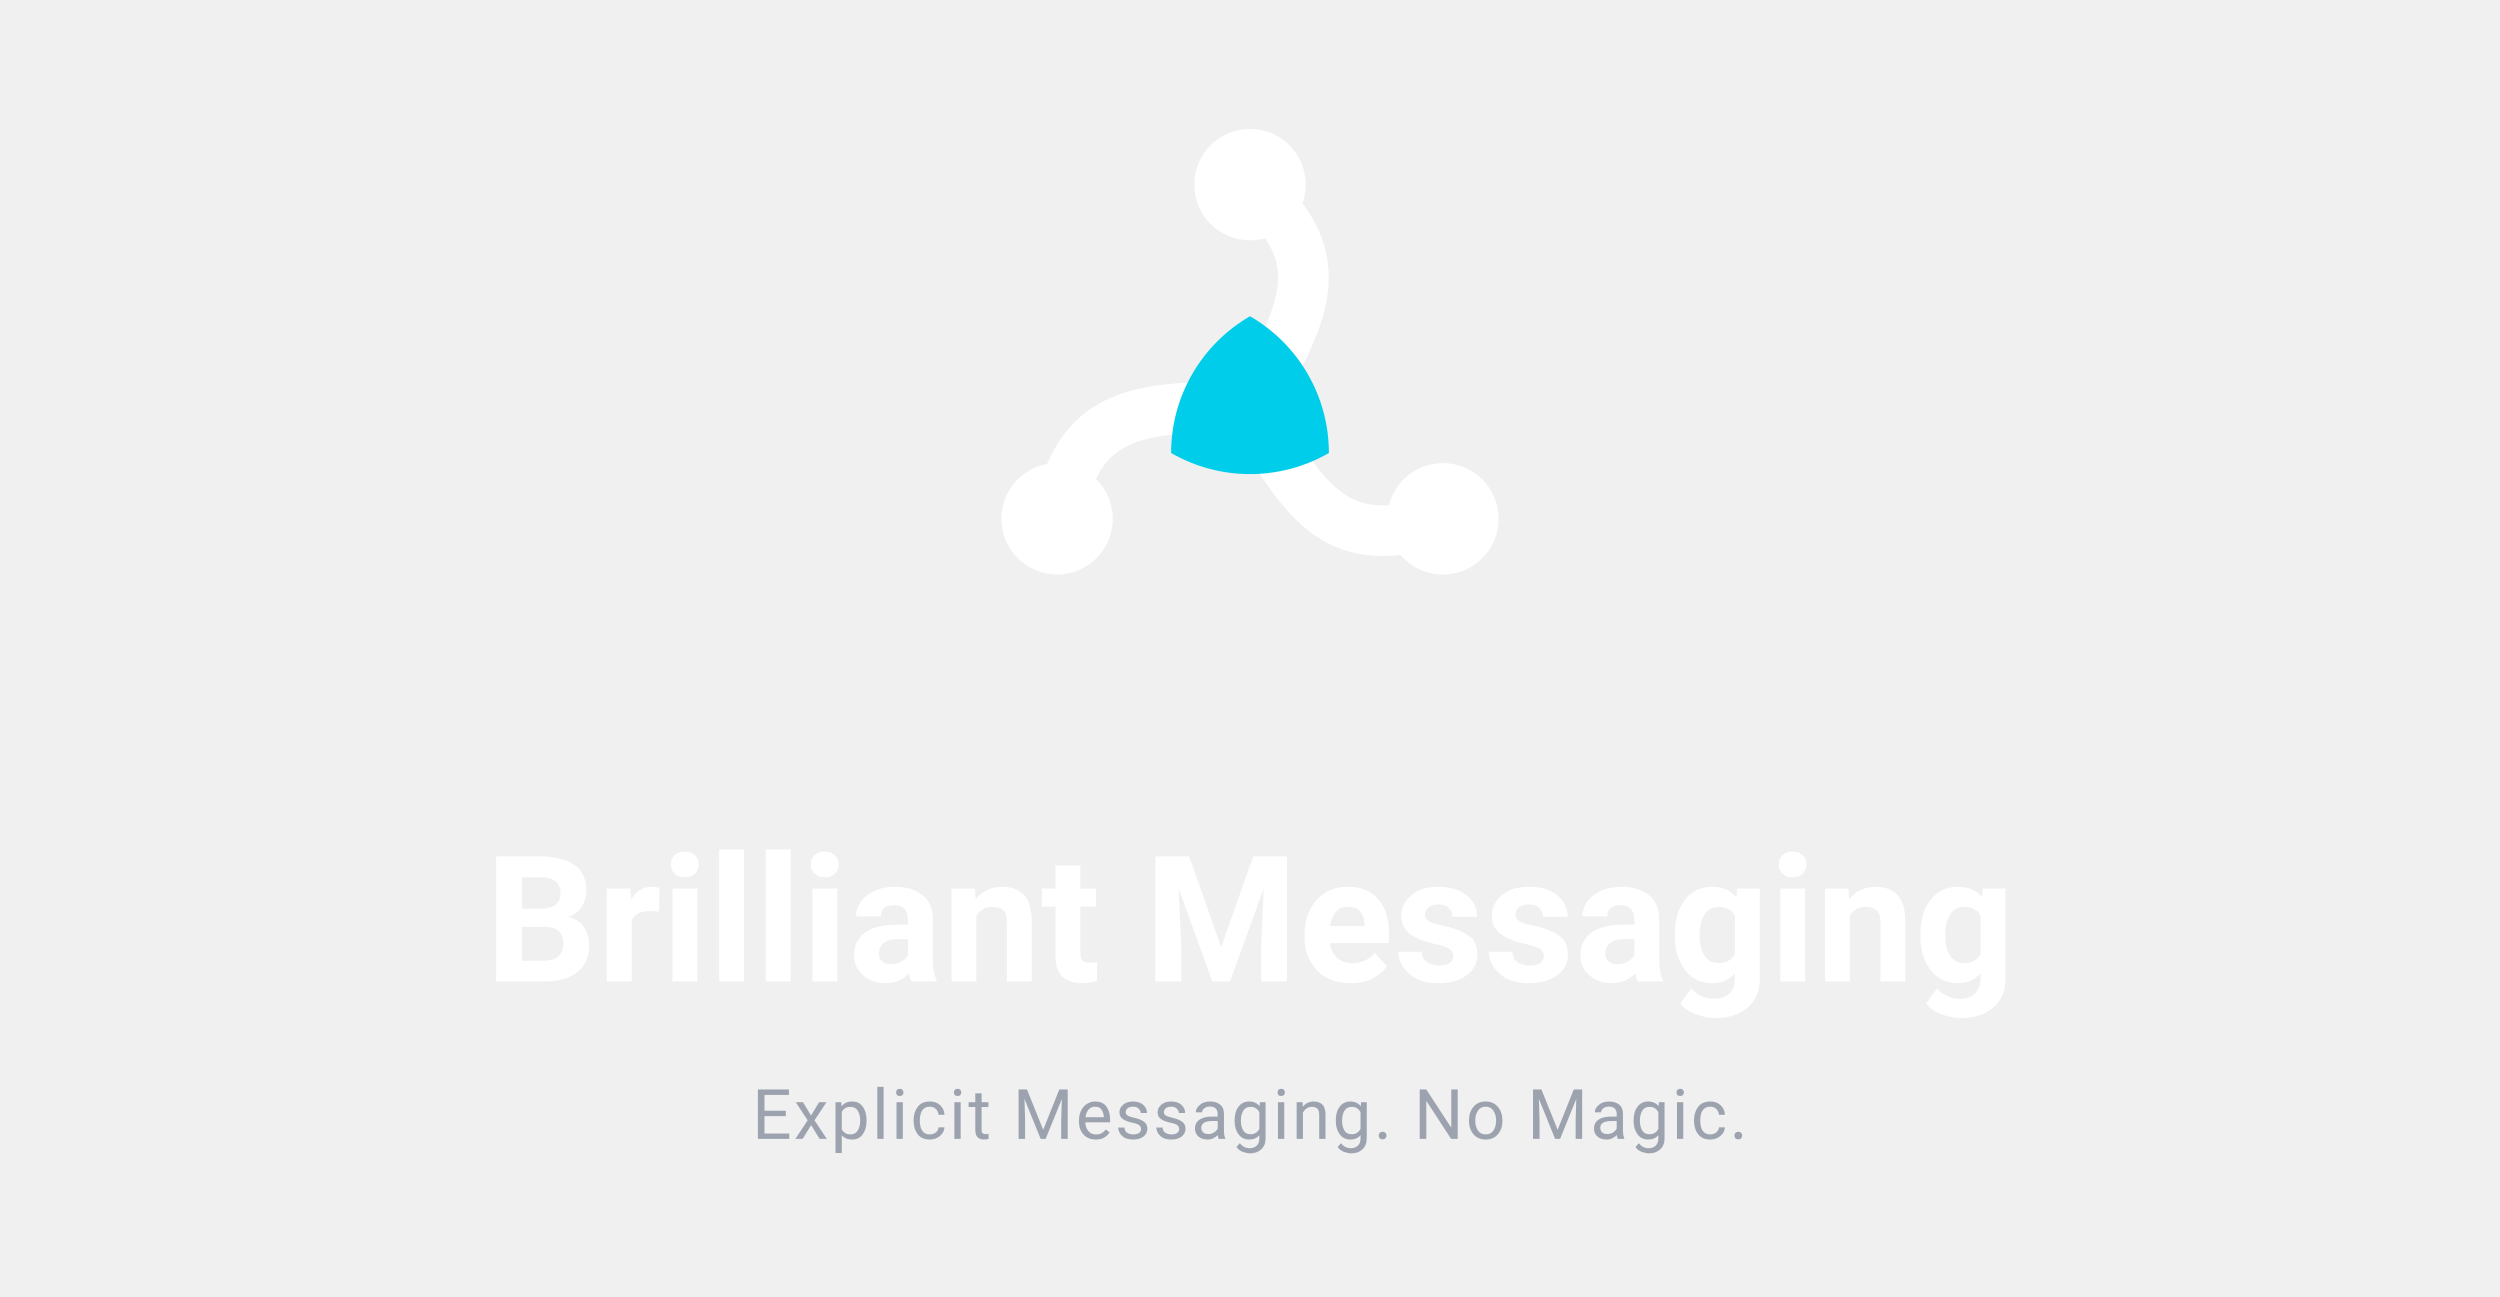
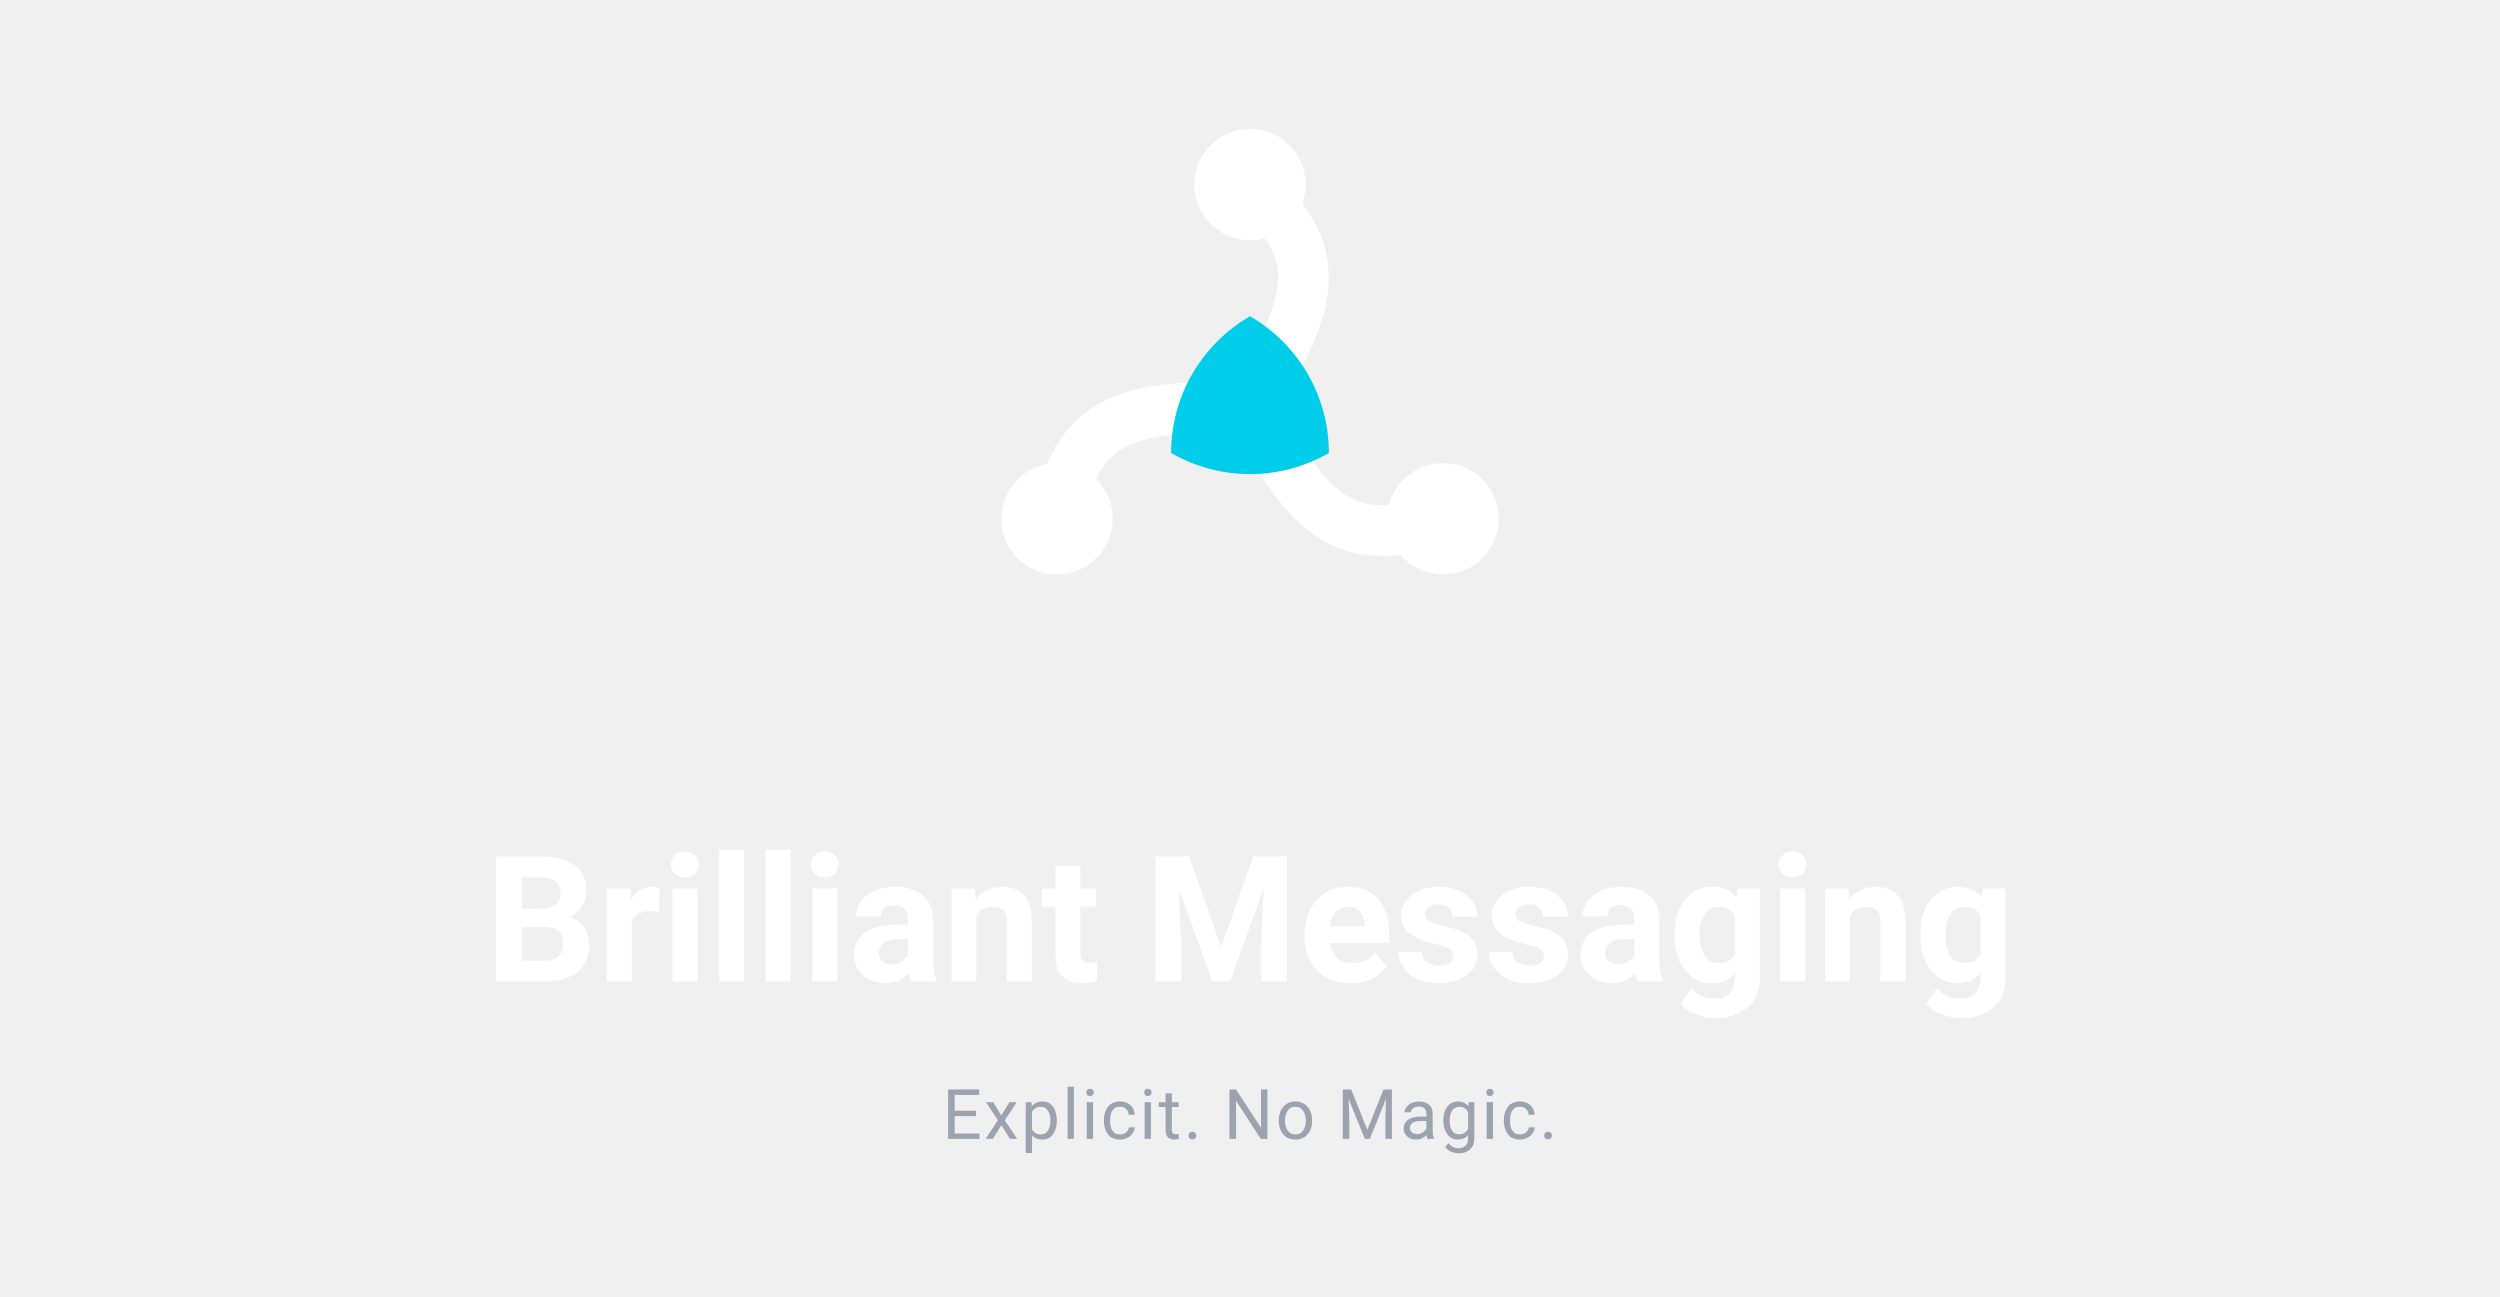
- <svg xmlns="http://www.w3.org/2000/svg" width="540" height="280" viewBox="0 0 540 280" fill="none" font-family="-apple-system, BlinkMacSystemFont, 'Segoe UI', Roboto, Helvetica, Arial, sans-serif" role="img" aria-label="Brilliant Messaging - Explicit Messaging. No Magic.">
+ <svg xmlns="http://www.w3.org/2000/svg" width="540" height="280" viewBox="0 0 540 280" fill="none" font-family="-apple-system, BlinkMacSystemFont, 'Segoe UI', Roboto, Helvetica, Arial, sans-serif" role="img" aria-label="Brilliant Messaging - Explicit. No Magic.">
  <g transform="translate(200,18) scale(2.1875)">
    <g>
      <animateTransform attributeName="transform" type="rotate" from="0 32 32" to="360 32 32" dur="30s" repeatCount="indefinite" />
      <path id="hd-arc-a" d="M32 32 C38 22 40 17 32 10" stroke="#FFFFFF" stroke-width="5" stroke-linecap="round" />
      <path id="hd-arc-b" d="M32 32 C37.66 42.2 40.99 46.43 51.05 43" stroke="#FFFFFF" stroke-width="5" stroke-linecap="round" />
      <path id="hd-arc-c" d="M32 32 C20.34 31.8 15.01 32.57 12.95 43" stroke="#FFFFFF" stroke-width="5" stroke-linecap="round" />
      <path d="M32 23 A15.59 15.59 0 0 1 39.79 36.5 A15.59 15.59 0 0 1 24.21 36.5 A15.59 15.59 0 0 1 32 23 Z" fill="#00CDEA" />
      <circle cx="32" cy="10" r="5.5" fill="#FFFFFF" />
      <circle cx="51.05" cy="43" r="5.5" fill="#FFFFFF" />
      <circle cx="12.95" cy="43" r="5.5" fill="#FFFFFF" />
      <circle r="4.5" fill="#00CDEA" opacity="0">
        <animateMotion dur="2.4s" repeatCount="indefinite">
          <mpath href="#hd-arc-a" />
        </animateMotion>
        <animate attributeName="opacity" dur="2.4s" repeatCount="indefinite" values="0;1;1;0" keyTimes="0;0.18;0.72;1" />
      </circle>
      <circle r="4.5" fill="#00CDEA" opacity="0">
        <animateMotion dur="2.4s" repeatCount="indefinite">
          <mpath href="#hd-arc-b" />
        </animateMotion>
        <animate attributeName="opacity" dur="2.4s" repeatCount="indefinite" values="0;1;1;0" keyTimes="0;0.18;0.72;1" />
      </circle>
      <circle r="4.5" fill="#00CDEA" opacity="0">
        <animateMotion dur="2.4s" repeatCount="indefinite">
          <mpath href="#hd-arc-c" />
        </animateMotion>
        <animate attributeName="opacity" dur="2.4s" repeatCount="indefinite" values="0;1;1;0" keyTimes="0;0.18;0.72;1" />
      </circle>
    </g>
  </g>
  <text x="270" y="212" text-anchor="middle" font-size="38" font-weight="700" letter-spacing="0" fill="#FFFFFF">Brilliant Messaging</text>
-   <text x="270" y="246" text-anchor="middle" font-size="15" letter-spacing="0.5" fill="#9CA3AF">Explicit Messaging. No Magic.</text>
+   <text x="270" y="246" text-anchor="middle" font-size="15" letter-spacing="0.5" fill="#9CA3AF">Explicit. No Magic.</text>
</svg>
